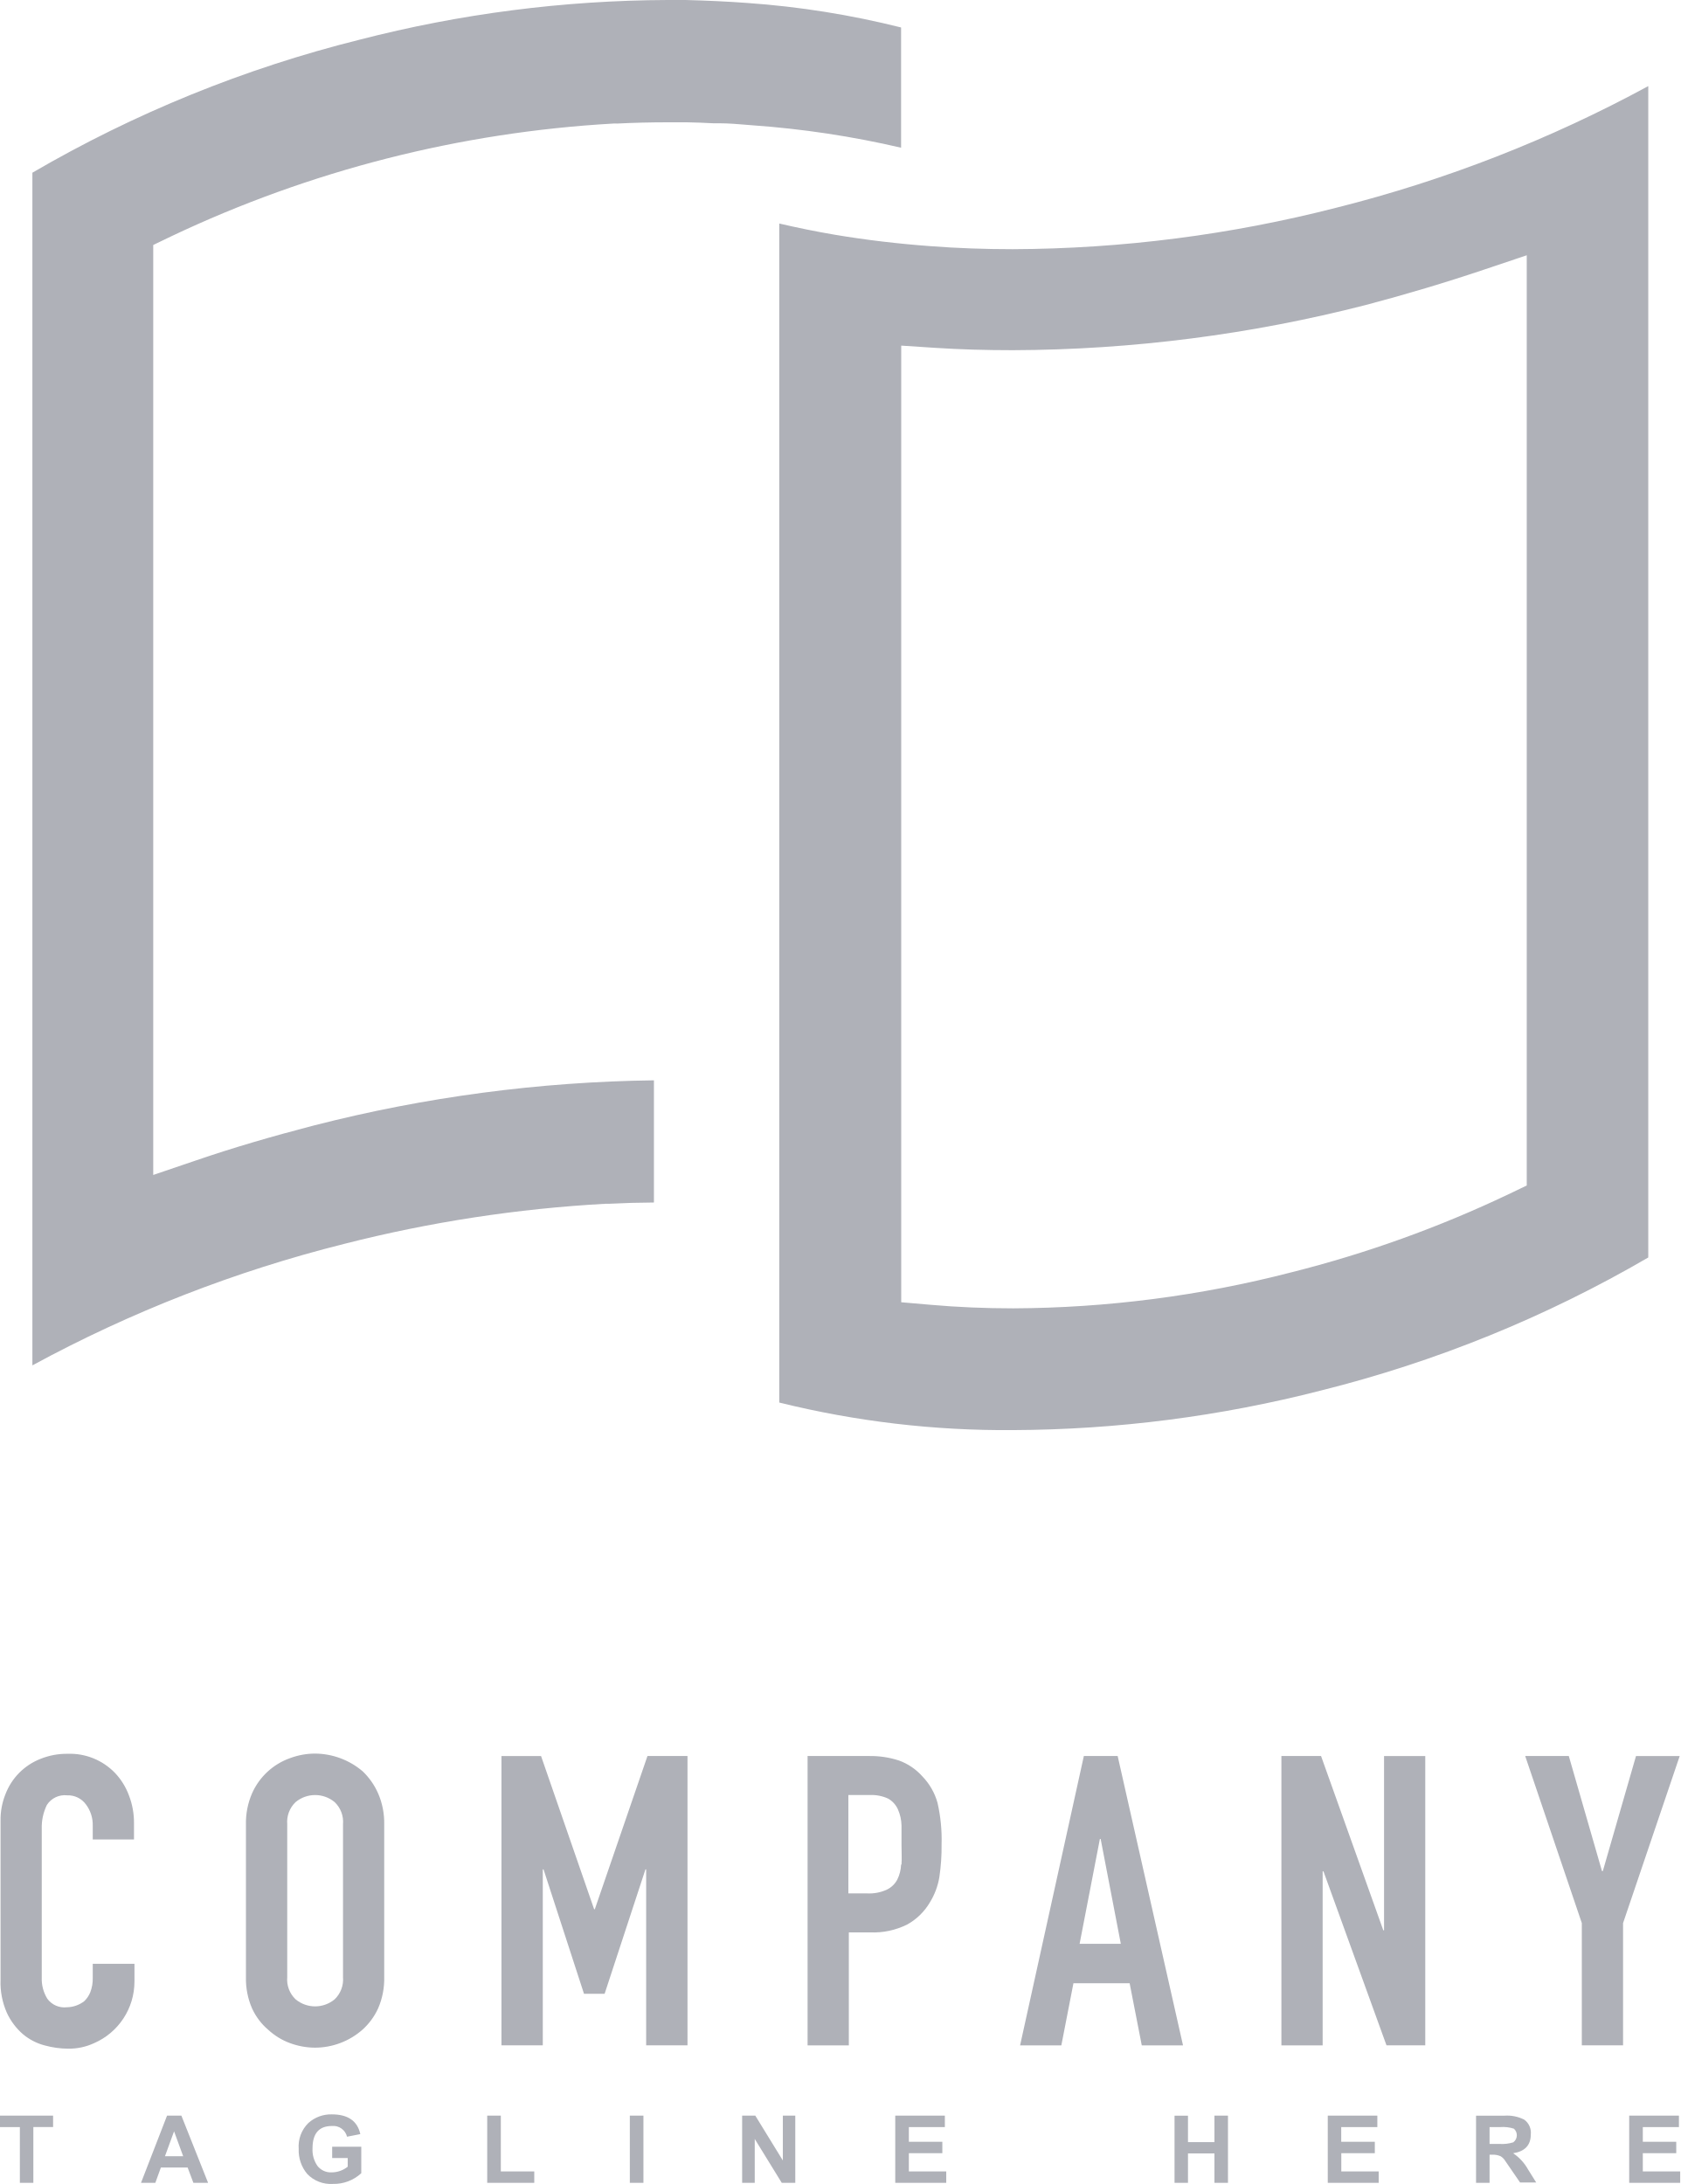
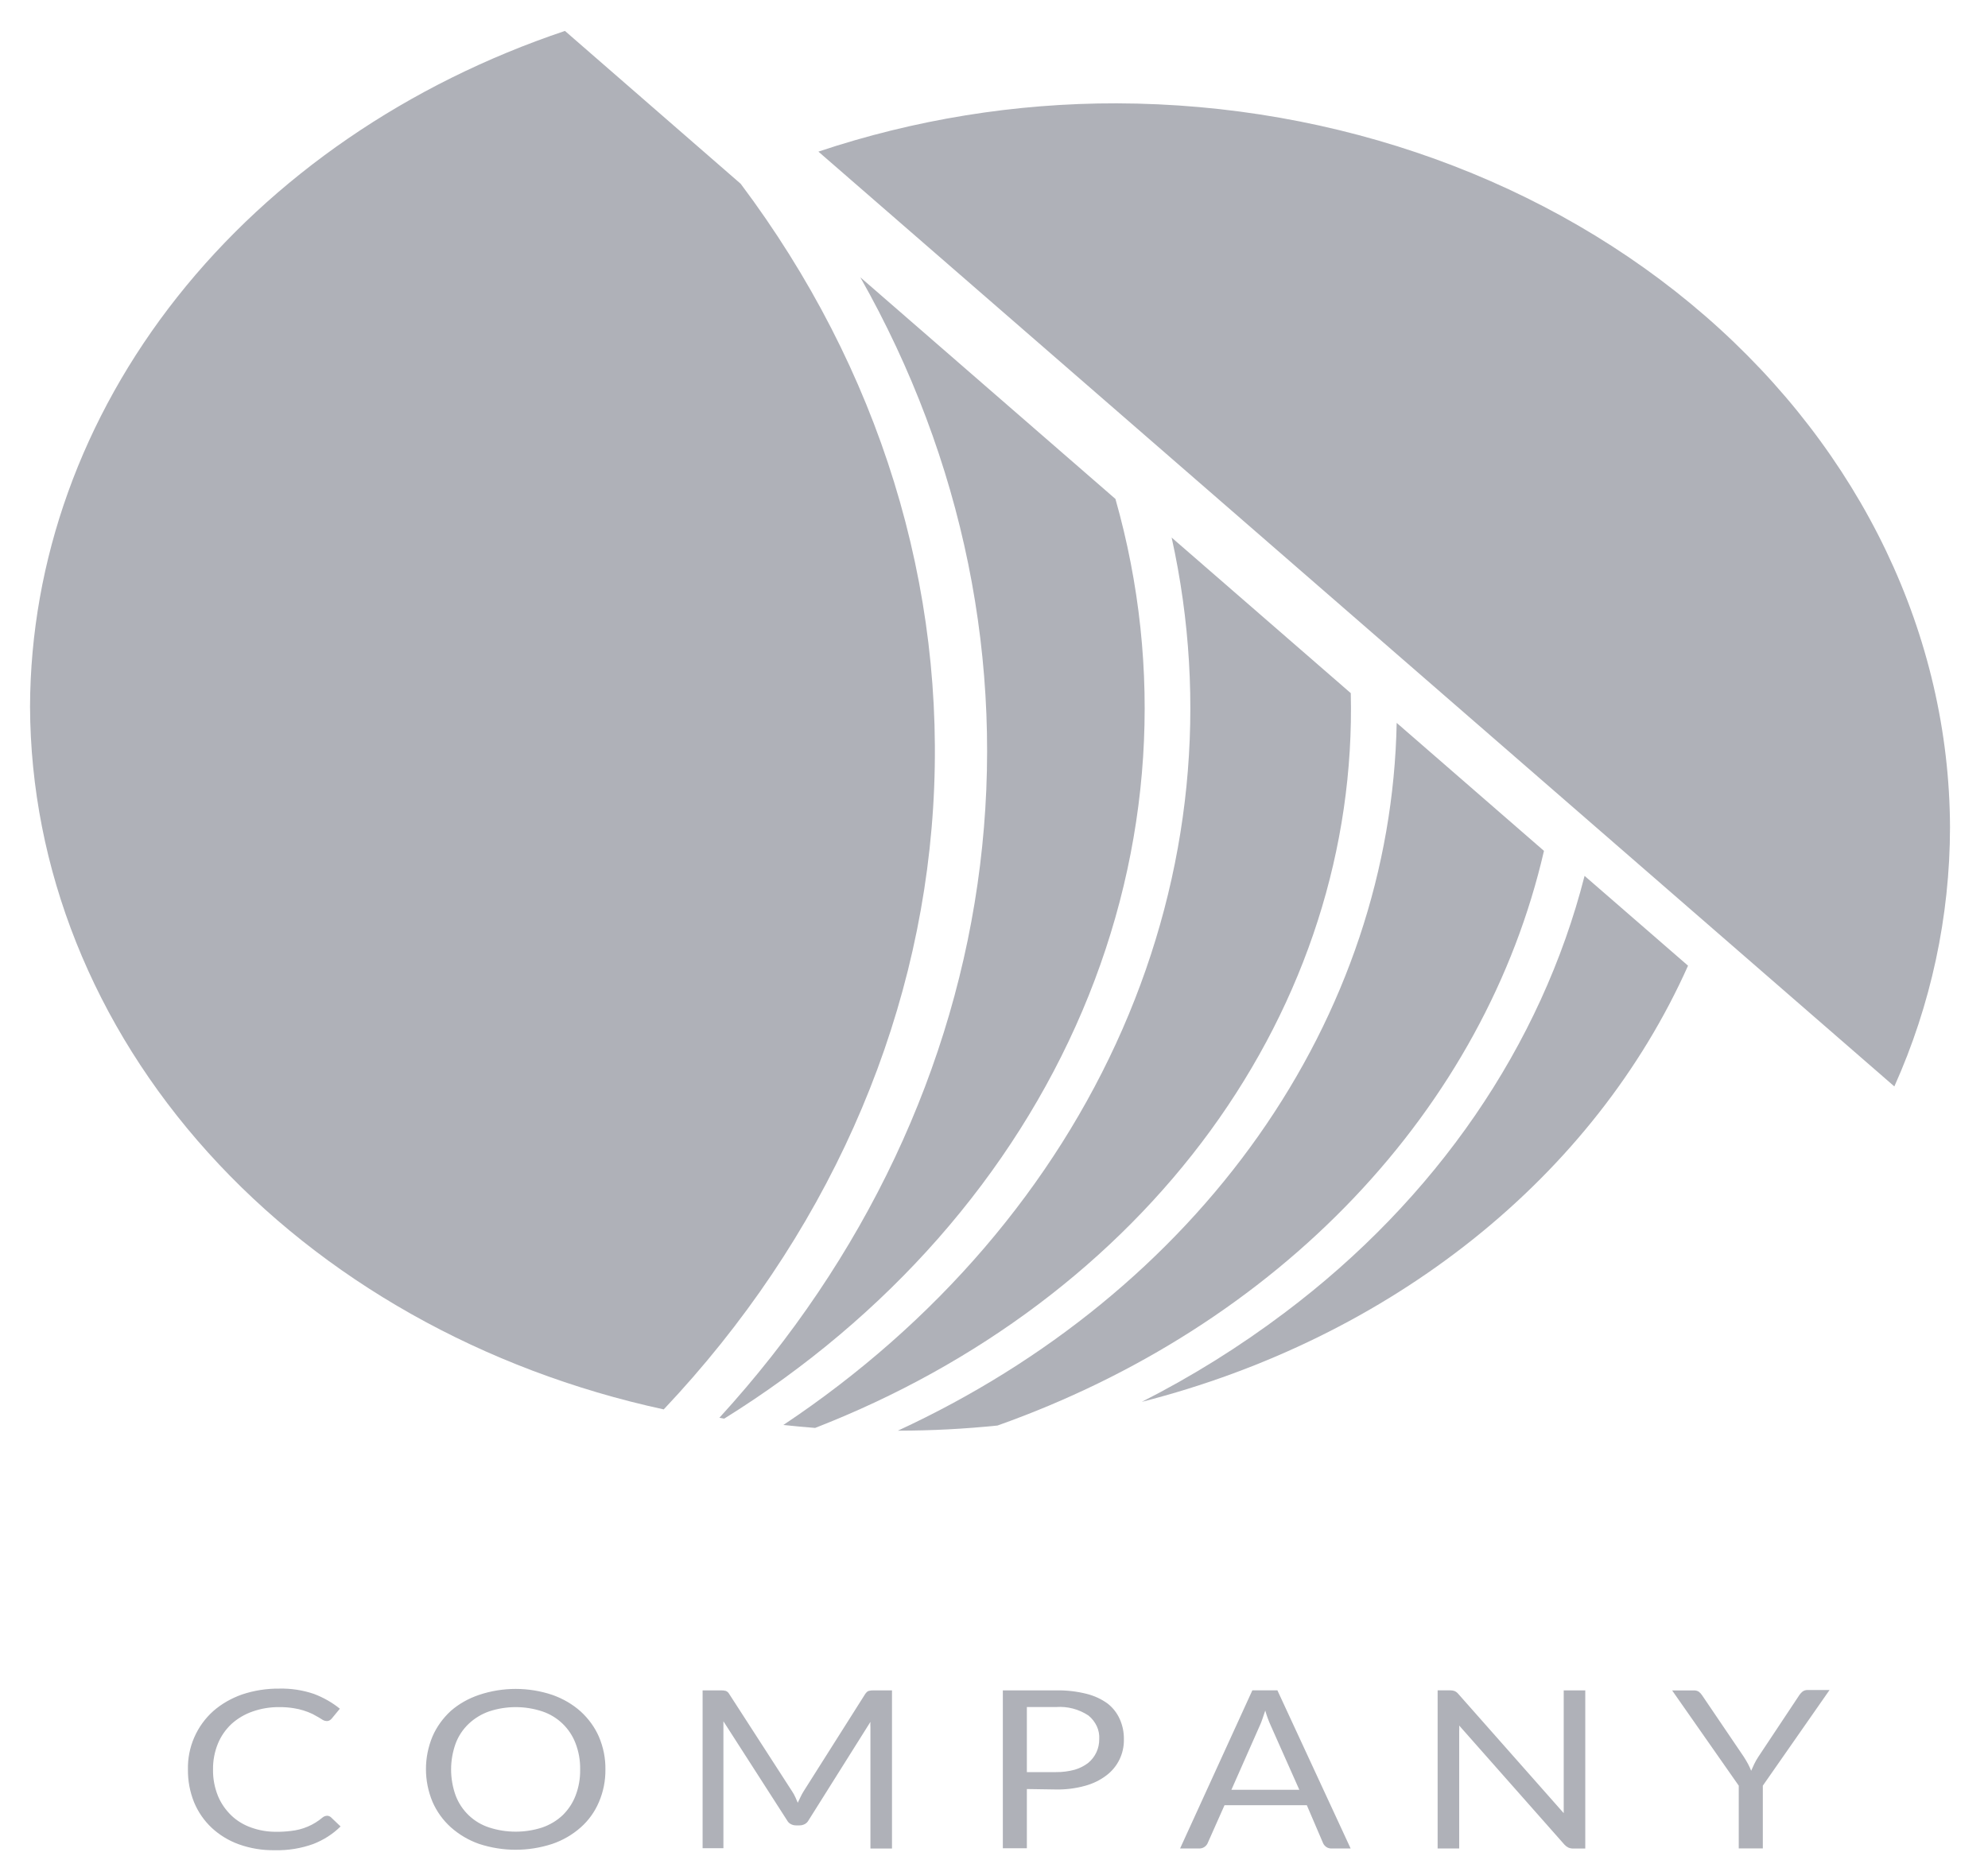
- <svg xmlns="http://www.w3.org/2000/svg" width="40" height="52" fill="none">
-   <path fill-rule="evenodd" clip-rule="evenodd" d="M17.114 2.935h-.137c-.21-.013-.42-.018-.63-.023h-.455c-.397 0-.802.01-1.204.03a.625.625 0 0 0-.091 0A28.275 28.275 0 0 0 4.08 5.625l-.432.208v22.142l1.012-.344c.888-.305 1.834-.58 2.813-.834a34.328 34.328 0 0 1 8.095-1.075v2.909c-.362.002-.713.012-1.065.03h-.084a32.36 32.36 0 0 0-6.228.956 31.634 31.634 0 0 0-7.42 2.892V4.112A29.727 29.727 0 0 1 8.557.946 29.793 29.793 0 0 1 15.892 0h.427c.511.013 1.01.036 1.478.071a21.09 21.09 0 0 1 3.655.583v2.863a22.623 22.623 0 0 0-3.542-.534l-.072-.006c-.247-.021-.494-.042-.724-.042Zm5.039 2.926c.635.049 1.293.072 1.958.072a31.467 31.467 0 0 0 7.713-.99A31.777 31.777 0 0 0 39.24 2.05v27.89a29.815 29.815 0 0 1-7.786 3.166 29.943 29.943 0 0 1-7.337.944 22.405 22.405 0 0 1-5.565-.656V5.322c.43.1.873.191 1.323.267.739.125 1.518.216 2.277.272Zm14.194.217-1.012.34c-.93.313-1.87.593-2.813.842a34.263 34.263 0 0 1-8.406 1.078c-.66 0-1.267-.018-1.854-.056l-.807-.053V31.006l.693.06c.642.057 1.305.085 1.973.085a26.884 26.884 0 0 0 6.62-.857 27.764 27.764 0 0 0 5.173-1.86l.433-.208V6.078Z" fill="#AFB1B8" />
-   <path d="M2.737 42.212a1.492 1.492 0 0 0-1.126-.455 1.673 1.673 0 0 0-.65.122 1.463 1.463 0 0 0-.832.842c-.08.2-.119.413-.116.628v3.794c-.01.267.042.533.149.778.09.195.219.368.38.509.151.127.329.22.52.27.185.051.376.078.567.078.211.002.42-.043.612-.132a1.599 1.599 0 0 0 .96-1.465v-.424h-.993v.338a.881.881 0 0 1-.058.338.608.608 0 0 1-.144.214.697.697 0 0 1-.415.145.503.503 0 0 1-.465-.204.899.899 0 0 1-.132-.508v-3.538c-.006-.196.036-.39.122-.567a.507.507 0 0 1 .485-.229.527.527 0 0 1 .443.214.806.806 0 0 1 .164.509v.328h.982v-.387a1.788 1.788 0 0 0-.121-.664 1.562 1.562 0 0 0-.332-.534ZM8.629 42.17a1.765 1.765 0 0 0-1.128-.418c-.202 0-.403.037-.592.107A1.559 1.559 0 0 0 6 42.7c-.1.231-.15.482-.145.735v3.638c-.006.256.043.51.145.745.09.196.22.37.384.509.152.14.33.25.524.32.19.07.39.106.592.107a1.714 1.714 0 0 0 1.128-.427c.158-.142.286-.315.374-.509.102-.234.151-.489.145-.745v-3.639a1.77 1.77 0 0 0-.145-.734 1.643 1.643 0 0 0-.374-.532Zm-.463 4.904a.654.654 0 0 1-.197.527.727.727 0 0 1-.934 0 .652.652 0 0 1-.197-.527v-3.639a.654.654 0 0 1 .197-.526.727.727 0 0 1 .934 0 .651.651 0 0 1 .197.526v3.64ZM16.367 48.7v-6.89h-.953l-1.253 3.647h-.017l-1.263-3.646h-.943v6.888h.984v-4.19h.018l.963 2.962h.491l.972-2.962h.017v4.19h.984ZM21.958 42.294c-.151-.17-.343-.3-.556-.377a2.184 2.184 0 0 0-.714-.107h-1.462v6.89h.982v-2.691h.505c.307.014.611-.051.886-.188a1.43 1.43 0 0 0 .539-.527c.113-.183.19-.387.225-.6a4.9 4.9 0 0 0 .053-.783c.01-.33-.023-.662-.096-.984a1.466 1.466 0 0 0-.362-.633Zm-.506 2.1a.867.867 0 0 1-.091.359.552.552 0 0 1-.253.241 1.006 1.006 0 0 1-.463.087h-.448v-2.342h.506a.942.942 0 0 1 .443.086.556.556 0 0 1 .23.254c.054.121.083.252.086.384v.458c0 .16.01.326 0 .473h-.01ZM26.608 41.81h-.805l-1.518 6.89h.982l.288-1.48h1.338l.289 1.48h.982l-1.556-6.89Zm-.906 4.471.483-2.497h.018l.48 2.497h-.981ZM32.95 45.96h-.018l-1.482-4.15h-.944v6.89h.982v-4.143h.02l1.5 4.142h.923v-6.888h-.981v4.15ZM38.948 41.81l-.79 2.74h-.02l-.79-2.74H36.31l1.348 3.978v2.911h.982v-2.911l1.348-3.977h-1.04ZM0 50.645h.473v1.327h.321v-1.328h.47v-.272H0v.273ZM3.977 50.372l-.62 1.6h.341l.132-.364h.637l.137.364h.35l-.636-1.6h-.341Zm-.05.967.217-.593.217.593h-.435ZM7.908 51.382h.37v.206a.613.613 0 0 1-.38.135.404.404 0 0 1-.34-.153.669.669 0 0 1-.118-.417c0-.356.154-.534.46-.534a.337.337 0 0 1 .362.255l.316-.062c-.068-.312-.293-.47-.678-.47a.804.804 0 0 0-.559.206.78.78 0 0 0-.23.615.873.873 0 0 0 .205.6.776.776 0 0 0 .607.235.96.96 0 0 0 .678-.255v-.63h-.693v.27ZM11.923 50.372h-.324v1.6h1.12V51.7h-.796v-1.328ZM15.318 50.372h-.324v1.6h.324v-1.6ZM18.637 51.44l-.656-1.068h-.313v1.6h.3v-1.045l.643 1.045h.322v-1.6h-.296v1.069ZM21.637 51.267h.797v-.272h-.797v-.35h.857v-.273h-1.181v1.6h1.214V51.7h-.89v-.433ZM28.912 51.003h-.63v-.63h-.32v1.599h.32v-.7h.63v.7h.322v-1.6h-.322v.631ZM31.93 51.267h.8v-.272h-.8v-.35h.86v-.273H31.61v1.6h1.212V51.7h-.89v-.433ZM36.023 51.268c.278-.044.42-.191.42-.445a.383.383 0 0 0-.157-.356.904.904 0 0 0-.468-.094h-.678v1.599h.322v-.669h.063a.431.431 0 0 1 .2.036c.047.029.086.069.114.117l.349.508h.384l-.195-.312a1.115 1.115 0 0 0-.354-.384Zm-.324-.222h-.237v-.401h.253a.84.84 0 0 1 .326.038.21.21 0 0 1-.015.325.913.913 0 0 1-.327.038ZM39.11 51.267h.796v-.272h-.796v-.35h.86v-.273h-1.184v1.6H40V51.7h-.89v-.433Z" fill="#AFB1B8" />
+ <svg xmlns="http://www.w3.org/2000/svg" width="45" height="42" fill="none">
+   <path d="M7.406 41.101c.016 0 .032.004.046.01a.122.122 0 0 1 .039.024l.218.208c-.17.169-.379.304-.614.396a2.39 2.39 0 0 1-.87.142c-.28.005-.558-.04-.817-.133a1.793 1.793 0 0 1-.616-.374 1.674 1.674 0 0 1-.399-.578 1.927 1.927 0 0 1-.139-.742 1.724 1.724 0 0 1 .573-1.322c.186-.163.409-.291.654-.377.269-.09.555-.135.843-.132a2.27 2.27 0 0 1 .782.12c.216.082.415.195.587.335l-.183.222a.178.178 0 0 1-.047.04.125.125 0 0 1-.073.017.178.178 0 0 1-.08-.023l-.097-.06-.137-.076a1.551 1.551 0 0 0-.43-.132 1.892 1.892 0 0 0-.325-.024 1.76 1.76 0 0 0-.605.1 1.39 1.39 0 0 0-.475.28c-.136.128-.24.28-.308.445a1.499 1.499 0 0 0-.111.587 1.53 1.53 0 0 0 .111.597c.067.164.17.314.303.443.125.12.28.215.453.275.178.064.369.096.561.095.111.001.223-.005.333-.019a1.316 1.316 0 0 0 .72-.306.171.171 0 0 1 .103-.038ZM13.704 40.054a1.81 1.81 0 0 1-.147.737 1.594 1.594 0 0 1-.41.572 1.889 1.889 0 0 1-.645.375 2.655 2.655 0 0 1-1.658 0 1.91 1.91 0 0 1-.64-.377 1.677 1.677 0 0 1-.415-.578 1.922 1.922 0 0 1 0-1.475c.093-.216.234-.413.415-.58.182-.159.4-.282.64-.363a2.61 2.61 0 0 1 1.658 0c.242.085.461.213.643.376.18.165.32.36.412.571.101.238.151.489.147.742Zm-.572 0a1.566 1.566 0 0 0-.104-.593 1.22 1.22 0 0 0-.752-.722 1.918 1.918 0 0 0-1.205 0 1.295 1.295 0 0 0-.461.28 1.191 1.191 0 0 0-.295.443 1.737 1.737 0 0 0 0 1.184 1.209 1.209 0 0 0 .756.72c.388.127.816.127 1.205 0 .175-.061.332-.156.46-.277.131-.129.23-.28.292-.443.073-.19.108-.391.104-.592ZM18.001 40.675l.057.132c.022-.047.041-.09.063-.132a1.23 1.23 0 0 1 .071-.13l1.393-2.201c.028-.038.052-.062.08-.069a.373.373 0 0 1 .114-.012h.412v3.58h-.488V39.1a.938.938 0 0 1 0-.124L18.3 41.208a.203.203 0 0 1-.082.081.246.246 0 0 1-.12.03h-.079a.243.243 0 0 1-.12-.03.2.2 0 0 1-.081-.081l-1.443-2.246V41.835h-.471v-3.572h.411a.373.373 0 0 1 .115.012c.034.015.06.039.076.069l1.423 2.203a.76.76 0 0 1 .071.128ZM23.244 40.497v1.34H22.7v-3.574h1.216c.23-.004.458.023.679.078.176.044.34.12.48.223a.922.922 0 0 1 .272.35c.065.146.096.302.093.458a.993.993 0 0 1-.395.815c-.14.107-.305.188-.483.236a2.3 2.3 0 0 1-.657.083l-.66-.01Zm0-.384h.66c.143.002.286-.017.423-.054a.924.924 0 0 0 .305-.154.686.686 0 0 0 .25-.538.605.605 0 0 0-.054-.291.69.69 0 0 0-.19-.244 1.172 1.172 0 0 0-.734-.192h-.66v1.473ZM30.573 41.842h-.43a.205.205 0 0 1-.12-.033.222.222 0 0 1-.072-.083l-.37-.864h-1.863l-.384.864a.205.205 0 0 1-.19.116h-.432l1.636-3.58h.567l1.658 3.58Zm-2.7-1.329h1.538l-.648-1.457c-.05-.11-.09-.222-.123-.336l-.063.187c-.019.057-.04.11-.06.152l-.643 1.454ZM32.929 38.28c.032.015.06.037.081.063l2.386 2.699v-2.779h.488v3.58h-.272a.265.265 0 0 1-.112-.022.299.299 0 0 1-.087-.066l-2.383-2.696a.974.974 0 0 1 0 .123v2.66h-.488v-3.58h.289c.033 0 .067.006.098.017ZM39.903 40.419v1.421h-.545V40.42l-1.508-2.156h.488a.197.197 0 0 1 .117.03c.03.024.055.051.074.081l.943 1.391c.038.06.071.114.098.166.028.052.05.102.069.151l.07-.154c.027-.056.058-.11.093-.163l.93-1.4a.376.376 0 0 1 .07-.076.182.182 0 0 1 .118-.035h.493l-1.51 2.165ZM17.731 32.256c.237.026.477.047.72.066 3.679-1.43 6.791-3.77 8.948-6.728 2.156-2.958 3.261-6.403 3.177-9.904l-4.055-3.522c.825 3.727.44 7.58-1.113 11.128s-4.21 6.65-7.677 8.96Z" fill="#AFB1B8" />
+   <path d="m16.284 32.092.109.02c3.704-2.303 6.527-5.517 8.106-9.228 1.579-3.711 1.84-7.749.75-11.59l-5.775-5.017c2.335 4.124 3.276 8.74 2.71 13.31-.564 4.57-2.61 8.906-5.9 12.505ZM35.868 19.826c-.981 3.847-3.364 7.316-6.795 9.893a21.629 21.629 0 0 1-3.228 2.013c2.794-.713 5.361-1.974 7.505-3.686s3.807-3.829 4.86-6.187l-2.342-2.033Z" fill="#AFB1B8" />
+   <path d="m34.949 19.26-3.334-2.897c-.064 3.303-1.145 6.531-3.13 9.348-1.986 2.818-4.804 5.122-8.16 6.673h.016c.748 0 1.495-.04 2.238-.116 3.137-1.113 5.909-2.883 8.067-5.153 2.159-2.27 3.637-4.968 4.303-7.855ZM16.766 4.16 12.788.7C9.232 1.894 6.174 3.993 4.013 6.722 1.853 9.452.691 12.684.68 15.996c.013 3.66 1.431 7.212 4.03 10.093 2.597 2.88 6.227 4.927 10.314 5.814 3.648-3.862 5.784-8.634 6.098-13.623.313-4.99-1.213-9.935-4.356-14.12ZM44.14 18.727c-.014-4.342-2.006-8.503-5.54-11.574-3.535-3.07-8.324-4.801-13.322-4.814a21.18 21.18 0 0 0-6.753 1.093l24.355 21.16a14.352 14.352 0 0 0 1.26-5.865Z" fill="#AFB1B8" />
</svg>
